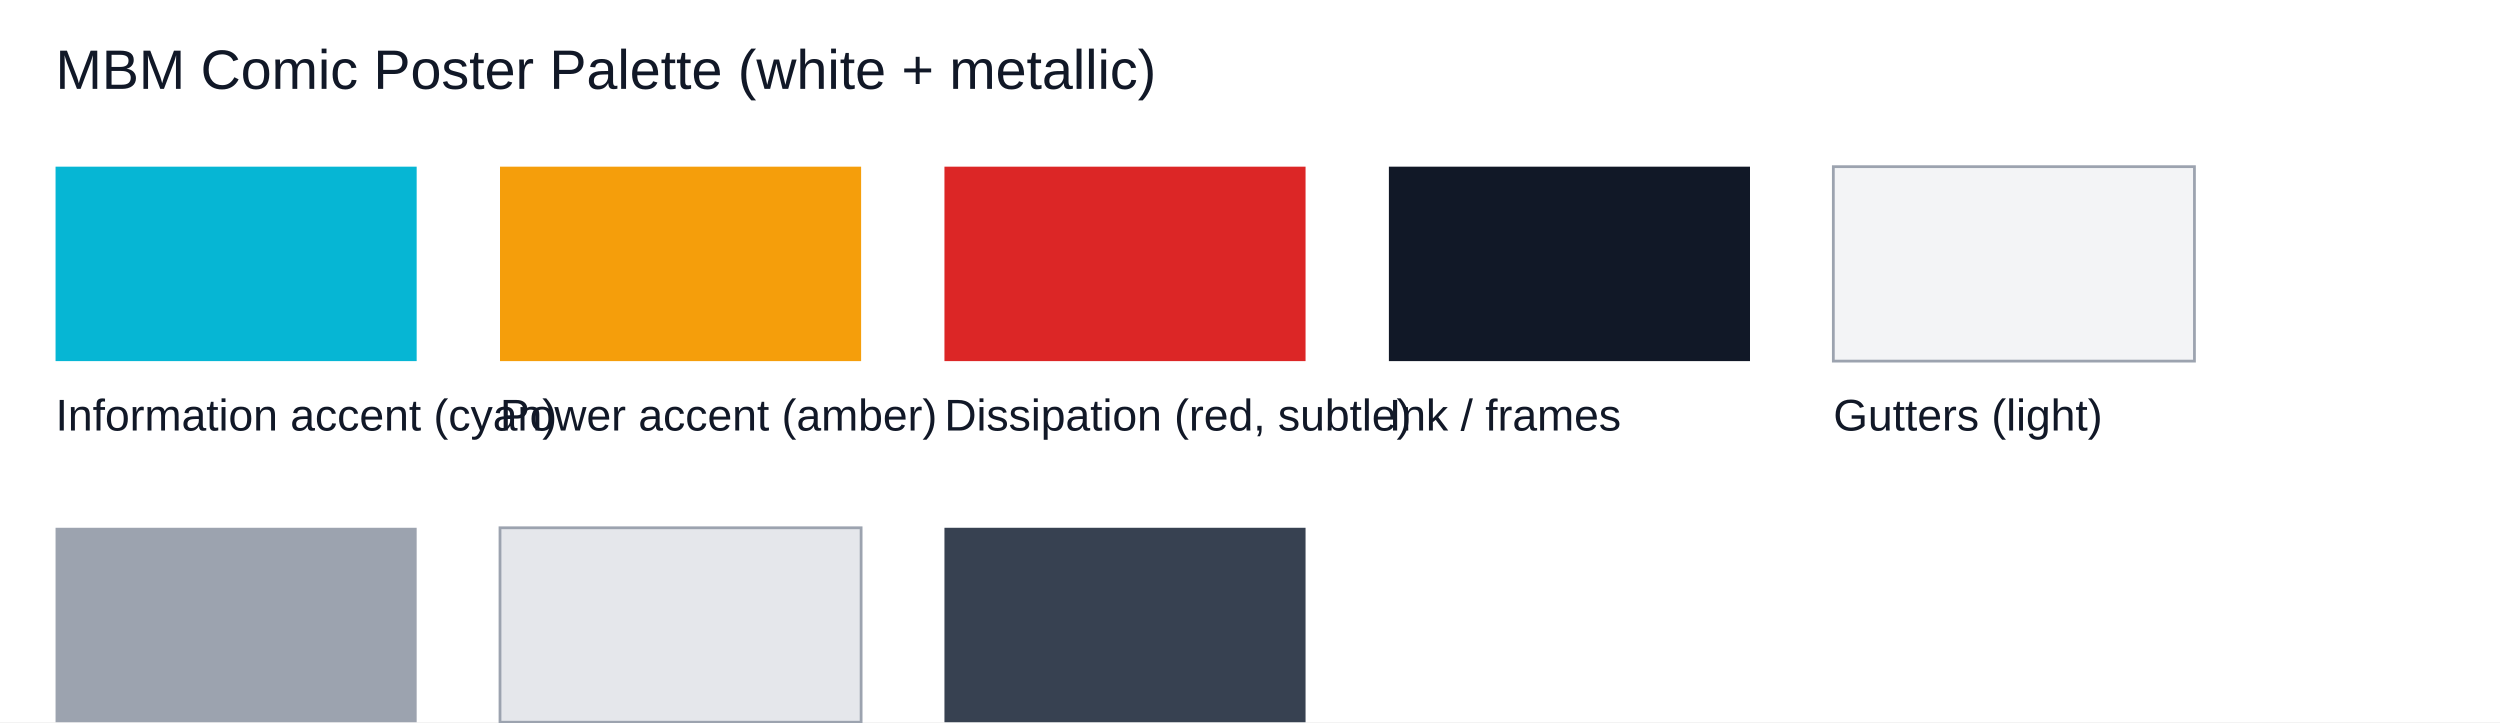
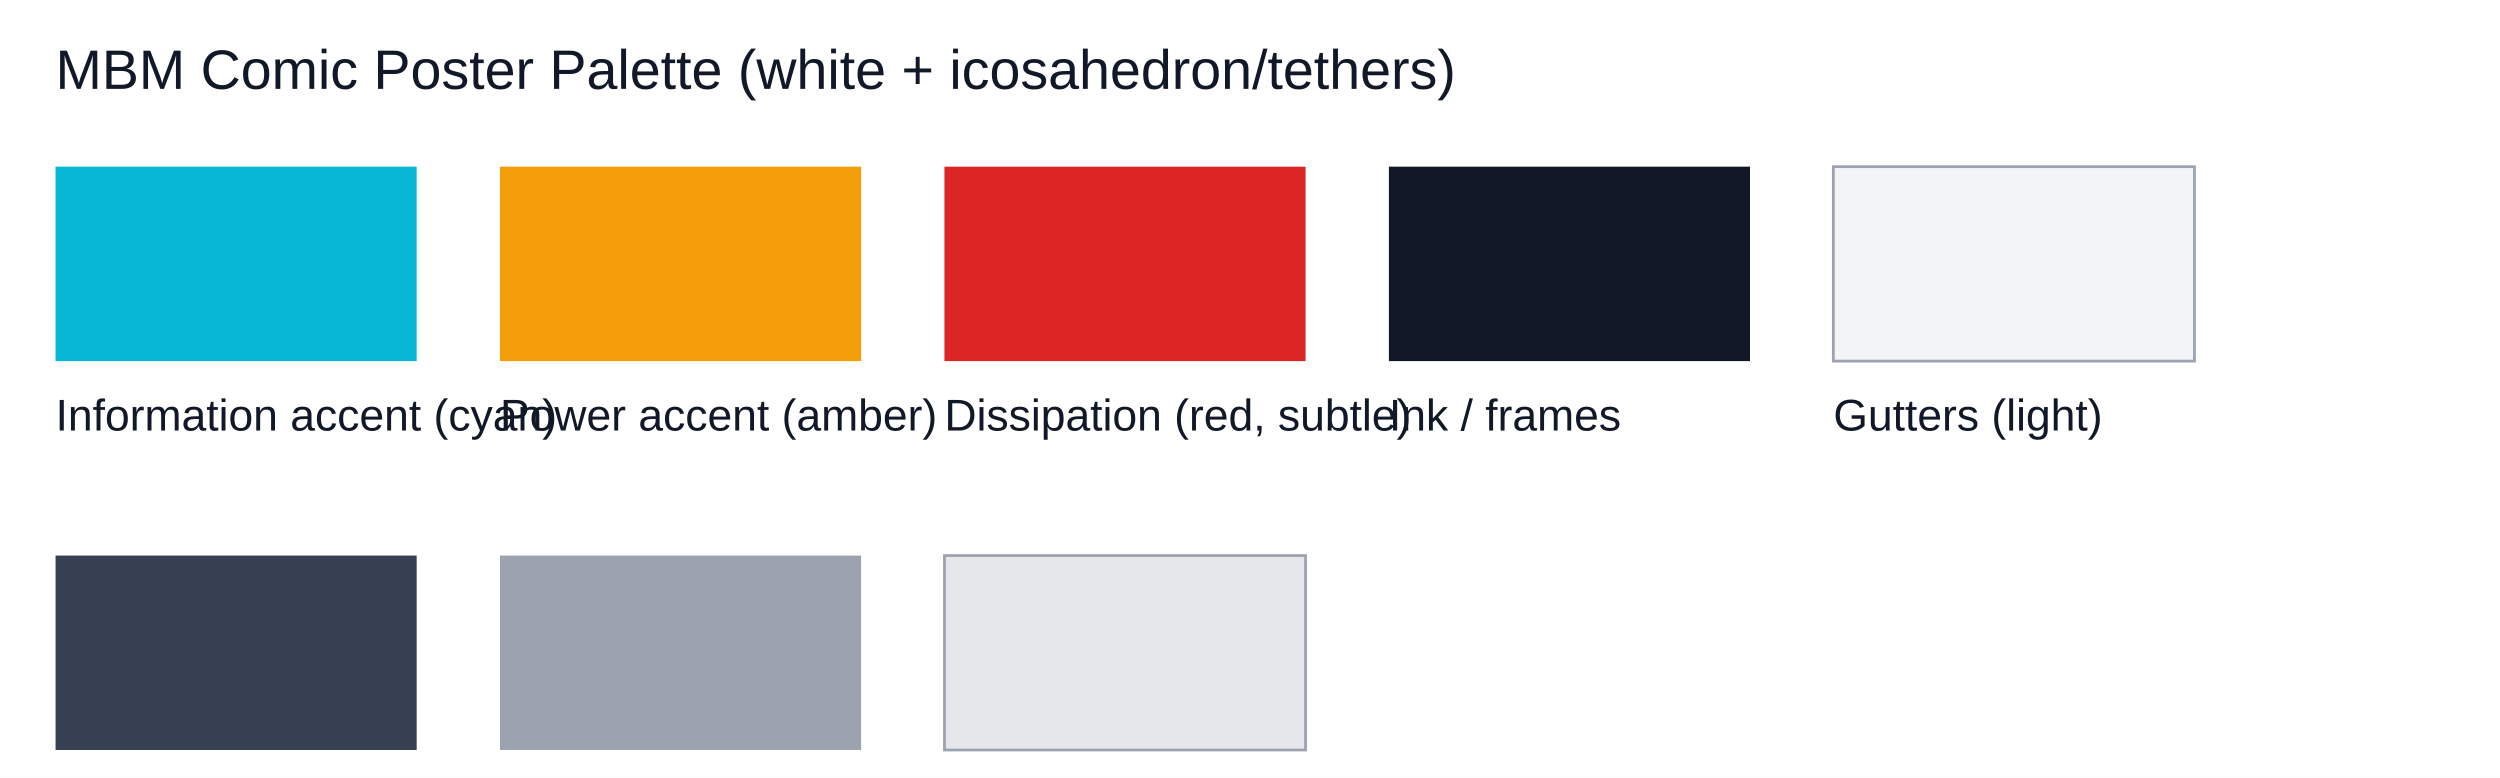
- <svg xmlns="http://www.w3.org/2000/svg" width="900" height="260" viewBox="0 0 900 260">
-   <rect width="900" height="260" fill="#ffffff" />
-   <text x="20" y="32" font-family="Arial" font-size="20" fill="#111827">MBM Comic Poster Palette (white + metallic)</text>
+ <svg xmlns="http://www.w3.org/2000/svg" width="900" height="280" viewBox="0 0 900 280">
+   <rect width="900" height="280" fill="#ffffff" />
+   <text x="20" y="32" font-family="Arial" font-size="20" fill="#111827">MBM Comic Poster Palette (white + icosahedron/tethers)</text>
  <g transform="translate(20,60)" font-family="Arial" font-size="16" fill="#111827">
    <rect x="0" y="0" width="130" height="70" fill="#06b6d4" />
    <text x="0" y="95">Information accent (cyan)</text>
    <rect x="160" y="0" width="130" height="70" fill="#f59e0b" />
    <text x="160" y="95">Power accent (amber)</text>
    <rect x="320" y="0" width="130" height="70" fill="#dc2626" />
    <text x="320" y="95">Dissipation (red, subtle)</text>
    <rect x="480" y="0" width="130" height="70" fill="#111827" />
    <text x="480" y="95">Ink / frames</text>
    <rect x="640" y="0" width="130" height="70" fill="#f3f4f6" stroke="#9ca3af" />
    <text x="640" y="95">Gutters (light)</text>
-     <rect x="0" y="130" width="130" height="70" fill="#9ca3af" />
-     <text x="0" y="225">Nickel / steel</text>
-     <rect x="160" y="130" width="130" height="70" fill="#e5e7eb" stroke="#9ca3af" />
-     <text x="160" y="225">Metal highlight</text>
-     <rect x="320" y="130" width="130" height="70" fill="#374151" />
-     <text x="320" y="225">Metal shadow</text>
+     <rect x="0" y="140" width="130" height="70" fill="#374151" />
+     <text x="0" y="235">Boundary struts (dark)</text>
+     <rect x="160" y="140" width="130" height="70" fill="#9ca3af" />
+     <text x="160" y="235">Strut highlights</text>
+     <rect x="320" y="140" width="130" height="70" fill="#e5e7eb" stroke="#9ca3af" />
+     <text x="320" y="235">Soft shadows / AO</text>
  </g>
</svg>
